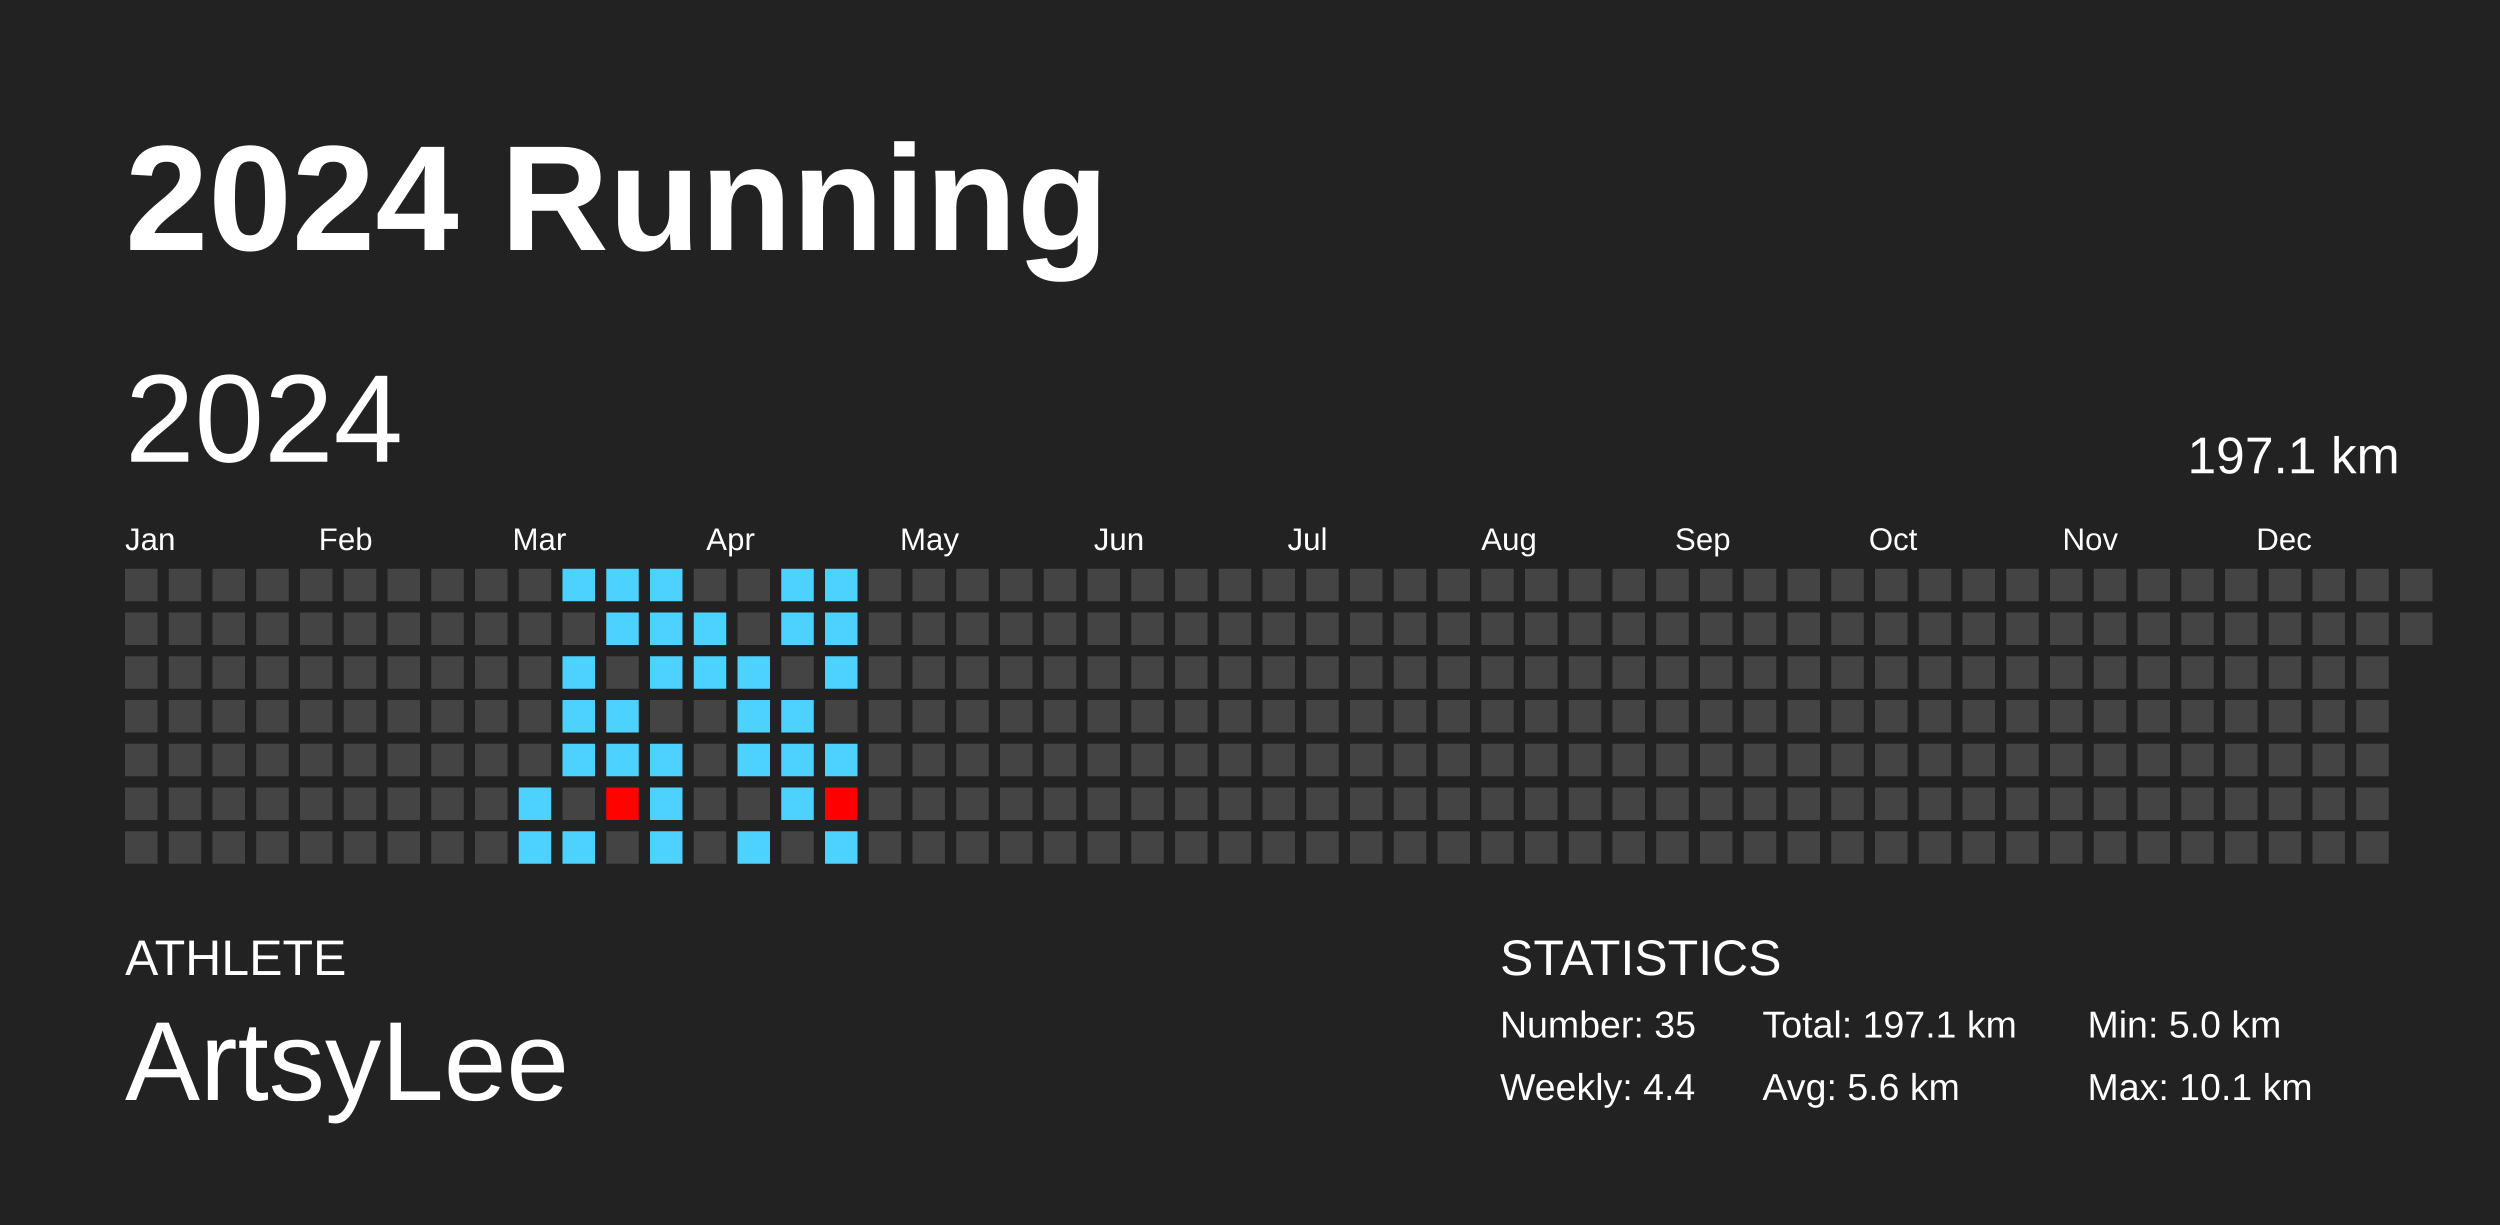
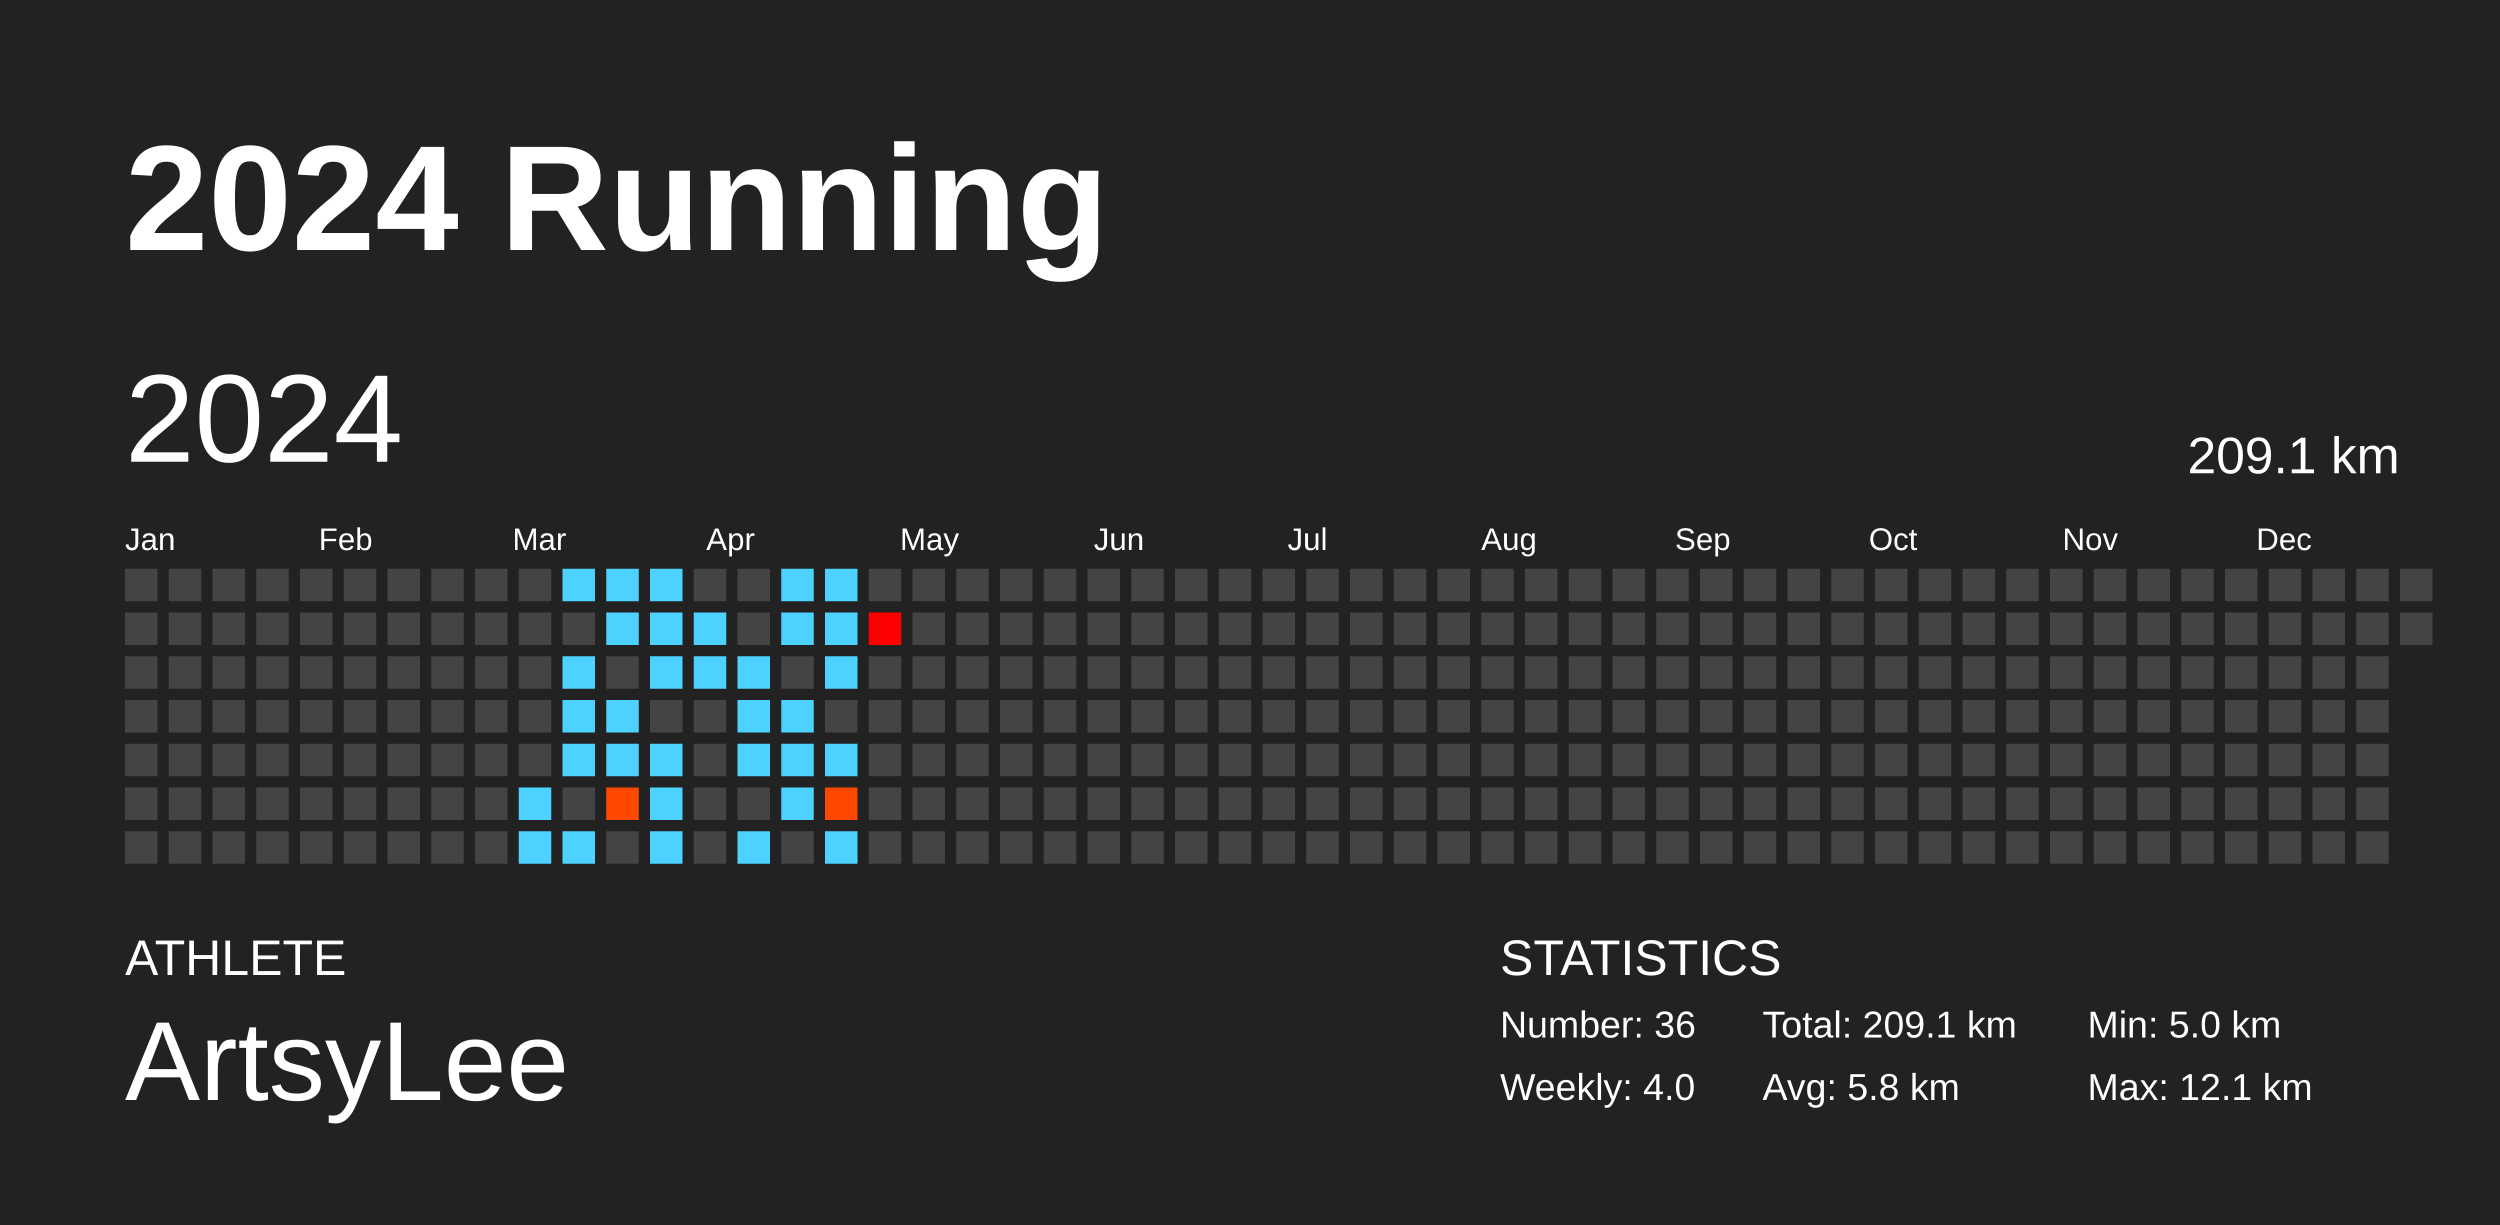
<svg xmlns="http://www.w3.org/2000/svg" baseProfile="full" height="98mm" version="1.1" viewBox="0,0,200,98" width="200mm">
  <defs />
  <rect fill="#222222" height="98" width="200" x="0" y="0" />
  <text fill="#FFFFFF" style="font-size:12px; font-family:Arial; font-weight:bold;" x="10" y="20">2024 Running</text>
  <text fill="#FFFFFF" style="font-size:4px; font-family:Arial" x="10" y="78">ATHLETE</text>
  <text fill="#FFFFFF" style="font-size:9px; font-family:Arial" x="10" y="88">ArtsyLee</text>
  <text fill="#FFFFFF" style="font-size:4px; font-family:Arial" x="120" y="78">STATISTICS</text>
-   <text fill="#FFFFFF" style="font-size:3px; font-family:Arial" x="120" y="83">Number: 35</text>
-   <text fill="#FFFFFF" style="font-size:3px; font-family:Arial" x="120" y="88">Weekly: 4.4</text>
-   <text fill="#FFFFFF" style="font-size:3px; font-family:Arial" x="141" y="83">Total: 197.1 km</text>
-   <text fill="#FFFFFF" style="font-size:3px; font-family:Arial" x="141" y="88">Avg: 5.6 km</text>
+   <text fill="#FFFFFF" style="font-size:3px; font-family:Arial" x="120" y="83">Number: 36</text>
+   <text fill="#FFFFFF" style="font-size:3px; font-family:Arial" x="120" y="88">Weekly: 4.0</text>
+   <text fill="#FFFFFF" style="font-size:3px; font-family:Arial" x="141" y="83">Total: 209.1 km</text>
+   <text fill="#FFFFFF" style="font-size:3px; font-family:Arial" x="141" y="88">Avg: 5.8 km</text>
  <text fill="#FFFFFF" style="font-size:3px; font-family:Arial" x="167" y="83">Min: 5.0 km</text>
-   <text fill="#FFFFFF" style="font-size:3px; font-family:Arial" x="167" y="88">Max: 10.1 km</text>
+   <text fill="#FFFFFF" style="font-size:3px; font-family:Arial" x="167" y="88">Max: 12.1 km</text>
  <text dominant-baseline="hanging" fill="#FFFFFF" style="font-size:10.0px; font-family:Arial;" x="10" y="30">2024</text>
-   <text dominant-baseline="hanging" fill="#FFFFFF" style="font-size:4.125px; font-family:Arial;" x="175" y="35">197.1 km</text>
+   <text dominant-baseline="hanging" fill="#FFFFFF" style="font-size:4.125px; font-family:Arial;" x="175" y="35">209.1 km</text>
  <text fill="#FFFFFF" style="font-size:2.5px; font-family:Arial" x="10.0" y="44">Jan</text>
  <text fill="#FFFFFF" style="font-size:2.5px; font-family:Arial" x="25.5" y="44">Feb</text>
  <text fill="#FFFFFF" style="font-size:2.5px; font-family:Arial" x="41.0" y="44">Mar</text>
  <text fill="#FFFFFF" style="font-size:2.5px; font-family:Arial" x="56.5" y="44">Apr</text>
  <text fill="#FFFFFF" style="font-size:2.5px; font-family:Arial" x="72.0" y="44">May</text>
  <text fill="#FFFFFF" style="font-size:2.5px; font-family:Arial" x="87.5" y="44">Jun</text>
  <text fill="#FFFFFF" style="font-size:2.5px; font-family:Arial" x="103.0" y="44">Jul</text>
  <text fill="#FFFFFF" style="font-size:2.5px; font-family:Arial" x="118.5" y="44">Aug</text>
  <text fill="#FFFFFF" style="font-size:2.5px; font-family:Arial" x="134.0" y="44">Sep</text>
  <text fill="#FFFFFF" style="font-size:2.5px; font-family:Arial" x="149.5" y="44">Oct</text>
  <text fill="#FFFFFF" style="font-size:2.5px; font-family:Arial" x="165.0" y="44">Nov</text>
  <text fill="#FFFFFF" style="font-size:2.5px; font-family:Arial" x="180.5" y="44">Dec</text>
  <rect fill="#444444" height="2.6" width="2.6" x="10.0" y="45.5" />
  <rect fill="#444444" height="2.6" width="2.6" x="10.0" y="49.0" />
  <rect fill="#444444" height="2.6" width="2.6" x="10.0" y="52.5" />
  <rect fill="#444444" height="2.6" width="2.6" x="10.0" y="56.0" />
  <rect fill="#444444" height="2.6" width="2.6" x="10.0" y="59.5" />
  <rect fill="#444444" height="2.6" width="2.6" x="10.0" y="63.0" />
  <rect fill="#444444" height="2.6" width="2.6" x="10.0" y="66.5" />
  <rect fill="#444444" height="2.6" width="2.6" x="13.5" y="45.5" />
  <rect fill="#444444" height="2.6" width="2.6" x="13.5" y="49.0" />
  <rect fill="#444444" height="2.6" width="2.6" x="13.5" y="52.5" />
  <rect fill="#444444" height="2.6" width="2.6" x="13.5" y="56.0" />
  <rect fill="#444444" height="2.6" width="2.6" x="13.5" y="59.5" />
  <rect fill="#444444" height="2.6" width="2.6" x="13.5" y="63.0" />
  <rect fill="#444444" height="2.6" width="2.6" x="13.5" y="66.5" />
  <rect fill="#444444" height="2.6" width="2.6" x="17.0" y="45.5" />
  <rect fill="#444444" height="2.6" width="2.6" x="17.0" y="49.0" />
  <rect fill="#444444" height="2.6" width="2.6" x="17.0" y="52.5" />
  <rect fill="#444444" height="2.6" width="2.6" x="17.0" y="56.0" />
  <rect fill="#444444" height="2.6" width="2.6" x="17.0" y="59.5" />
  <rect fill="#444444" height="2.6" width="2.6" x="17.0" y="63.0" />
  <rect fill="#444444" height="2.6" width="2.6" x="17.0" y="66.5" />
  <rect fill="#444444" height="2.6" width="2.6" x="20.5" y="45.5" />
  <rect fill="#444444" height="2.6" width="2.6" x="20.5" y="49.0" />
  <rect fill="#444444" height="2.6" width="2.6" x="20.5" y="52.5" />
  <rect fill="#444444" height="2.6" width="2.6" x="20.5" y="56.0" />
  <rect fill="#444444" height="2.6" width="2.6" x="20.5" y="59.5" />
  <rect fill="#444444" height="2.6" width="2.6" x="20.5" y="63.0" />
  <rect fill="#444444" height="2.6" width="2.6" x="20.5" y="66.5" />
  <rect fill="#444444" height="2.6" width="2.6" x="24.0" y="45.5" />
  <rect fill="#444444" height="2.6" width="2.6" x="24.0" y="49.0" />
  <rect fill="#444444" height="2.6" width="2.6" x="24.0" y="52.5" />
  <rect fill="#444444" height="2.6" width="2.6" x="24.0" y="56.0" />
  <rect fill="#444444" height="2.6" width="2.6" x="24.0" y="59.5" />
  <rect fill="#444444" height="2.6" width="2.6" x="24.0" y="63.0" />
  <rect fill="#444444" height="2.6" width="2.6" x="24.0" y="66.5" />
  <rect fill="#444444" height="2.6" width="2.6" x="27.5" y="45.5" />
  <rect fill="#444444" height="2.6" width="2.6" x="27.5" y="49.0" />
  <rect fill="#444444" height="2.6" width="2.6" x="27.5" y="52.5" />
  <rect fill="#444444" height="2.6" width="2.6" x="27.5" y="56.0" />
  <rect fill="#444444" height="2.6" width="2.6" x="27.5" y="59.5" />
  <rect fill="#444444" height="2.6" width="2.6" x="27.5" y="63.0" />
  <rect fill="#444444" height="2.6" width="2.6" x="27.5" y="66.5" />
  <rect fill="#444444" height="2.6" width="2.6" x="31.0" y="45.5" />
  <rect fill="#444444" height="2.6" width="2.6" x="31.0" y="49.0" />
  <rect fill="#444444" height="2.6" width="2.6" x="31.0" y="52.5" />
  <rect fill="#444444" height="2.6" width="2.6" x="31.0" y="56.0" />
  <rect fill="#444444" height="2.6" width="2.6" x="31.0" y="59.5" />
  <rect fill="#444444" height="2.6" width="2.6" x="31.0" y="63.0" />
  <rect fill="#444444" height="2.6" width="2.6" x="31.0" y="66.5" />
  <rect fill="#444444" height="2.6" width="2.6" x="34.5" y="45.5" />
  <rect fill="#444444" height="2.6" width="2.6" x="34.5" y="49.0" />
  <rect fill="#444444" height="2.6" width="2.6" x="34.5" y="52.5" />
  <rect fill="#444444" height="2.6" width="2.6" x="34.5" y="56.0" />
  <rect fill="#444444" height="2.6" width="2.6" x="34.5" y="59.5" />
  <rect fill="#444444" height="2.6" width="2.6" x="34.5" y="63.0" />
  <rect fill="#444444" height="2.6" width="2.6" x="34.5" y="66.5" />
  <rect fill="#444444" height="2.6" width="2.6" x="38.0" y="45.5" />
  <rect fill="#444444" height="2.6" width="2.6" x="38.0" y="49.0" />
  <rect fill="#444444" height="2.6" width="2.6" x="38.0" y="52.5" />
  <rect fill="#444444" height="2.6" width="2.6" x="38.0" y="56.0" />
  <rect fill="#444444" height="2.6" width="2.6" x="38.0" y="59.5" />
  <rect fill="#444444" height="2.6" width="2.6" x="38.0" y="63.0" />
  <rect fill="#444444" height="2.6" width="2.6" x="38.0" y="66.5" />
  <rect fill="#444444" height="2.6" width="2.6" x="41.5" y="45.5" />
  <rect fill="#444444" height="2.6" width="2.6" x="41.5" y="49.0" />
  <rect fill="#444444" height="2.6" width="2.6" x="41.5" y="52.5" />
  <rect fill="#444444" height="2.6" width="2.6" x="41.5" y="56.0" />
  <rect fill="#444444" height="2.6" width="2.6" x="41.5" y="59.5" />
  <rect fill="#4dd2ff" height="2.6" width="2.6" x="41.5" y="63.0" />
  <rect fill="#4dd2ff" height="2.6" width="2.6" x="41.5" y="66.5" />
  <rect fill="#4dd2ff" height="2.6" width="2.6" x="45.0" y="45.5" />
  <rect fill="#444444" height="2.6" width="2.6" x="45.0" y="49.0" />
  <rect fill="#4dd2ff" height="2.6" width="2.6" x="45.0" y="52.5" />
  <rect fill="#4dd2ff" height="2.6" width="2.6" x="45.0" y="56.0" />
  <rect fill="#4dd2ff" height="2.6" width="2.6" x="45.0" y="59.5" />
  <rect fill="#444444" height="2.6" width="2.6" x="45.0" y="63.0" />
  <rect fill="#4dd2ff" height="2.6" width="2.6" x="45.0" y="66.5" />
  <rect fill="#4dd2ff" height="2.6" width="2.6" x="48.5" y="45.5" />
  <rect fill="#4dd2ff" height="2.6" width="2.6" x="48.5" y="49.0" />
  <rect fill="#444444" height="2.6" width="2.6" x="48.5" y="52.5" />
  <rect fill="#4dd2ff" height="2.6" width="2.6" x="48.5" y="56.0" />
  <rect fill="#4dd2ff" height="2.6" width="2.6" x="48.5" y="59.5" />
-   <rect fill="#ff0300" height="2.6" width="2.6" x="48.5" y="63.0" />
+   <rect fill="#ff4900" height="2.6" width="2.6" x="48.5" y="63.0" />
  <rect fill="#444444" height="2.6" width="2.6" x="48.5" y="66.5" />
  <rect fill="#4dd2ff" height="2.6" width="2.6" x="52.0" y="45.5" />
  <rect fill="#4dd2ff" height="2.6" width="2.6" x="52.0" y="49.0" />
  <rect fill="#4dd2ff" height="2.6" width="2.6" x="52.0" y="52.5" />
  <rect fill="#444444" height="2.6" width="2.6" x="52.0" y="56.0" />
  <rect fill="#4dd2ff" height="2.6" width="2.6" x="52.0" y="59.5" />
  <rect fill="#4dd2ff" height="2.6" width="2.6" x="52.0" y="63.0" />
  <rect fill="#4dd2ff" height="2.6" width="2.6" x="52.0" y="66.5" />
  <rect fill="#444444" height="2.6" width="2.6" x="55.5" y="45.5" />
  <rect fill="#4dd2ff" height="2.6" width="2.6" x="55.5" y="49.0" />
  <rect fill="#4dd2ff" height="2.6" width="2.6" x="55.5" y="52.5" />
  <rect fill="#444444" height="2.6" width="2.6" x="55.5" y="56.0" />
  <rect fill="#444444" height="2.6" width="2.6" x="55.5" y="59.5" />
  <rect fill="#444444" height="2.6" width="2.6" x="55.5" y="63.0" />
  <rect fill="#444444" height="2.6" width="2.6" x="55.5" y="66.5" />
  <rect fill="#444444" height="2.6" width="2.6" x="59.0" y="45.5" />
  <rect fill="#444444" height="2.6" width="2.6" x="59.0" y="49.0" />
  <rect fill="#4dd2ff" height="2.6" width="2.6" x="59.0" y="52.5" />
  <rect fill="#4dd2ff" height="2.6" width="2.6" x="59.0" y="56.0" />
  <rect fill="#4dd2ff" height="2.6" width="2.6" x="59.0" y="59.5" />
  <rect fill="#444444" height="2.6" width="2.6" x="59.0" y="63.0" />
  <rect fill="#4dd2ff" height="2.6" width="2.6" x="59.0" y="66.5" />
  <rect fill="#4dd2ff" height="2.6" width="2.6" x="62.5" y="45.5" />
  <rect fill="#4dd2ff" height="2.6" width="2.6" x="62.5" y="49.0" />
  <rect fill="#444444" height="2.6" width="2.6" x="62.5" y="52.5" />
  <rect fill="#4dd2ff" height="2.6" width="2.6" x="62.5" y="56.0" />
  <rect fill="#4dd2ff" height="2.6" width="2.6" x="62.5" y="59.5" />
  <rect fill="#4dd2ff" height="2.6" width="2.6" x="62.5" y="63.0" />
  <rect fill="#444444" height="2.6" width="2.6" x="62.5" y="66.5" />
  <rect fill="#4dd2ff" height="2.6" width="2.6" x="66.0" y="45.5" />
  <rect fill="#4dd2ff" height="2.6" width="2.6" x="66.0" y="49.0" />
  <rect fill="#4dd2ff" height="2.6" width="2.6" x="66.0" y="52.5" />
  <rect fill="#444444" height="2.6" width="2.6" x="66.0" y="56.0" />
  <rect fill="#4dd2ff" height="2.6" width="2.6" x="66.0" y="59.5" />
-   <rect fill="#ff0000" height="2.6" width="2.6" x="66.0" y="63.0" />
+   <rect fill="#ff4700" height="2.6" width="2.6" x="66.0" y="63.0" />
  <rect fill="#4dd2ff" height="2.6" width="2.6" x="66.0" y="66.5" />
  <rect fill="#444444" height="2.6" width="2.6" x="69.5" y="45.5" />
-   <rect fill="#444444" height="2.6" width="2.6" x="69.5" y="49.0" />
+   <rect fill="#ff0000" height="2.6" width="2.6" x="69.5" y="49.0" />
  <rect fill="#444444" height="2.6" width="2.6" x="69.5" y="52.5" />
  <rect fill="#444444" height="2.6" width="2.6" x="69.5" y="56.0" />
  <rect fill="#444444" height="2.6" width="2.6" x="69.5" y="59.5" />
  <rect fill="#444444" height="2.6" width="2.6" x="69.5" y="63.0" />
  <rect fill="#444444" height="2.6" width="2.6" x="69.5" y="66.5" />
  <rect fill="#444444" height="2.6" width="2.6" x="73.0" y="45.5" />
  <rect fill="#444444" height="2.6" width="2.6" x="73.0" y="49.0" />
  <rect fill="#444444" height="2.6" width="2.6" x="73.0" y="52.5" />
  <rect fill="#444444" height="2.6" width="2.6" x="73.0" y="56.0" />
  <rect fill="#444444" height="2.6" width="2.6" x="73.0" y="59.5" />
  <rect fill="#444444" height="2.6" width="2.6" x="73.0" y="63.0" />
  <rect fill="#444444" height="2.6" width="2.6" x="73.0" y="66.5" />
  <rect fill="#444444" height="2.6" width="2.6" x="76.5" y="45.5" />
  <rect fill="#444444" height="2.6" width="2.6" x="76.5" y="49.0" />
  <rect fill="#444444" height="2.6" width="2.6" x="76.5" y="52.5" />
  <rect fill="#444444" height="2.6" width="2.6" x="76.5" y="56.0" />
  <rect fill="#444444" height="2.6" width="2.6" x="76.5" y="59.5" />
  <rect fill="#444444" height="2.6" width="2.6" x="76.5" y="63.0" />
  <rect fill="#444444" height="2.6" width="2.6" x="76.5" y="66.5" />
  <rect fill="#444444" height="2.6" width="2.6" x="80.0" y="45.5" />
  <rect fill="#444444" height="2.6" width="2.6" x="80.0" y="49.0" />
  <rect fill="#444444" height="2.6" width="2.6" x="80.0" y="52.5" />
  <rect fill="#444444" height="2.6" width="2.6" x="80.0" y="56.0" />
  <rect fill="#444444" height="2.6" width="2.6" x="80.0" y="59.5" />
  <rect fill="#444444" height="2.6" width="2.6" x="80.0" y="63.0" />
  <rect fill="#444444" height="2.6" width="2.6" x="80.0" y="66.5" />
  <rect fill="#444444" height="2.6" width="2.6" x="83.5" y="45.5" />
  <rect fill="#444444" height="2.6" width="2.6" x="83.5" y="49.0" />
  <rect fill="#444444" height="2.6" width="2.6" x="83.5" y="52.5" />
  <rect fill="#444444" height="2.6" width="2.6" x="83.5" y="56.0" />
  <rect fill="#444444" height="2.6" width="2.6" x="83.5" y="59.5" />
  <rect fill="#444444" height="2.6" width="2.6" x="83.5" y="63.0" />
  <rect fill="#444444" height="2.6" width="2.6" x="83.5" y="66.5" />
  <rect fill="#444444" height="2.6" width="2.6" x="87.0" y="45.5" />
  <rect fill="#444444" height="2.6" width="2.6" x="87.0" y="49.0" />
  <rect fill="#444444" height="2.6" width="2.6" x="87.0" y="52.5" />
  <rect fill="#444444" height="2.6" width="2.6" x="87.0" y="56.0" />
  <rect fill="#444444" height="2.6" width="2.6" x="87.0" y="59.5" />
  <rect fill="#444444" height="2.6" width="2.6" x="87.0" y="63.0" />
  <rect fill="#444444" height="2.6" width="2.6" x="87.0" y="66.5" />
  <rect fill="#444444" height="2.6" width="2.6" x="90.5" y="45.5" />
  <rect fill="#444444" height="2.6" width="2.6" x="90.5" y="49.0" />
  <rect fill="#444444" height="2.6" width="2.6" x="90.5" y="52.5" />
  <rect fill="#444444" height="2.6" width="2.6" x="90.5" y="56.0" />
  <rect fill="#444444" height="2.6" width="2.6" x="90.5" y="59.5" />
  <rect fill="#444444" height="2.6" width="2.6" x="90.5" y="63.0" />
  <rect fill="#444444" height="2.6" width="2.6" x="90.5" y="66.5" />
  <rect fill="#444444" height="2.6" width="2.6" x="94.0" y="45.5" />
  <rect fill="#444444" height="2.6" width="2.6" x="94.0" y="49.0" />
  <rect fill="#444444" height="2.6" width="2.6" x="94.0" y="52.5" />
  <rect fill="#444444" height="2.6" width="2.6" x="94.0" y="56.0" />
  <rect fill="#444444" height="2.6" width="2.6" x="94.0" y="59.5" />
  <rect fill="#444444" height="2.6" width="2.6" x="94.0" y="63.0" />
  <rect fill="#444444" height="2.6" width="2.6" x="94.0" y="66.5" />
  <rect fill="#444444" height="2.6" width="2.6" x="97.5" y="45.5" />
  <rect fill="#444444" height="2.6" width="2.6" x="97.5" y="49.0" />
  <rect fill="#444444" height="2.6" width="2.6" x="97.5" y="52.5" />
  <rect fill="#444444" height="2.6" width="2.6" x="97.5" y="56.0" />
  <rect fill="#444444" height="2.6" width="2.6" x="97.5" y="59.5" />
  <rect fill="#444444" height="2.6" width="2.6" x="97.5" y="63.0" />
  <rect fill="#444444" height="2.6" width="2.6" x="97.5" y="66.5" />
  <rect fill="#444444" height="2.6" width="2.6" x="101.0" y="45.5" />
  <rect fill="#444444" height="2.6" width="2.6" x="101.0" y="49.0" />
  <rect fill="#444444" height="2.6" width="2.6" x="101.0" y="52.5" />
  <rect fill="#444444" height="2.6" width="2.6" x="101.0" y="56.0" />
  <rect fill="#444444" height="2.6" width="2.6" x="101.0" y="59.5" />
  <rect fill="#444444" height="2.6" width="2.6" x="101.0" y="63.0" />
  <rect fill="#444444" height="2.6" width="2.6" x="101.0" y="66.5" />
  <rect fill="#444444" height="2.6" width="2.6" x="104.5" y="45.5" />
  <rect fill="#444444" height="2.6" width="2.6" x="104.5" y="49.0" />
  <rect fill="#444444" height="2.6" width="2.6" x="104.5" y="52.5" />
  <rect fill="#444444" height="2.6" width="2.6" x="104.5" y="56.0" />
  <rect fill="#444444" height="2.6" width="2.6" x="104.5" y="59.5" />
  <rect fill="#444444" height="2.6" width="2.6" x="104.5" y="63.0" />
  <rect fill="#444444" height="2.6" width="2.6" x="104.5" y="66.5" />
  <rect fill="#444444" height="2.6" width="2.6" x="108.0" y="45.5" />
  <rect fill="#444444" height="2.6" width="2.6" x="108.0" y="49.0" />
  <rect fill="#444444" height="2.6" width="2.6" x="108.0" y="52.5" />
  <rect fill="#444444" height="2.6" width="2.6" x="108.0" y="56.0" />
  <rect fill="#444444" height="2.6" width="2.6" x="108.0" y="59.5" />
  <rect fill="#444444" height="2.6" width="2.6" x="108.0" y="63.0" />
  <rect fill="#444444" height="2.6" width="2.6" x="108.0" y="66.5" />
  <rect fill="#444444" height="2.6" width="2.6" x="111.5" y="45.5" />
  <rect fill="#444444" height="2.6" width="2.6" x="111.5" y="49.0" />
  <rect fill="#444444" height="2.6" width="2.6" x="111.5" y="52.5" />
  <rect fill="#444444" height="2.6" width="2.6" x="111.5" y="56.0" />
  <rect fill="#444444" height="2.6" width="2.6" x="111.5" y="59.5" />
  <rect fill="#444444" height="2.6" width="2.6" x="111.5" y="63.0" />
  <rect fill="#444444" height="2.6" width="2.6" x="111.5" y="66.5" />
  <rect fill="#444444" height="2.6" width="2.6" x="115.0" y="45.5" />
  <rect fill="#444444" height="2.6" width="2.6" x="115.0" y="49.0" />
  <rect fill="#444444" height="2.6" width="2.6" x="115.0" y="52.5" />
  <rect fill="#444444" height="2.6" width="2.6" x="115.0" y="56.0" />
  <rect fill="#444444" height="2.6" width="2.6" x="115.0" y="59.5" />
  <rect fill="#444444" height="2.6" width="2.6" x="115.0" y="63.0" />
  <rect fill="#444444" height="2.6" width="2.6" x="115.0" y="66.5" />
  <rect fill="#444444" height="2.6" width="2.6" x="118.5" y="45.5" />
  <rect fill="#444444" height="2.6" width="2.6" x="118.5" y="49.0" />
  <rect fill="#444444" height="2.6" width="2.6" x="118.5" y="52.5" />
  <rect fill="#444444" height="2.6" width="2.6" x="118.5" y="56.0" />
  <rect fill="#444444" height="2.6" width="2.6" x="118.5" y="59.5" />
  <rect fill="#444444" height="2.6" width="2.6" x="118.5" y="63.0" />
  <rect fill="#444444" height="2.6" width="2.6" x="118.5" y="66.5" />
  <rect fill="#444444" height="2.6" width="2.6" x="122.0" y="45.5" />
  <rect fill="#444444" height="2.6" width="2.6" x="122.0" y="49.0" />
  <rect fill="#444444" height="2.6" width="2.6" x="122.0" y="52.5" />
  <rect fill="#444444" height="2.6" width="2.6" x="122.0" y="56.0" />
  <rect fill="#444444" height="2.6" width="2.6" x="122.0" y="59.5" />
  <rect fill="#444444" height="2.6" width="2.6" x="122.0" y="63.0" />
  <rect fill="#444444" height="2.6" width="2.6" x="122.0" y="66.5" />
  <rect fill="#444444" height="2.6" width="2.6" x="125.5" y="45.5" />
  <rect fill="#444444" height="2.6" width="2.6" x="125.5" y="49.0" />
  <rect fill="#444444" height="2.6" width="2.6" x="125.5" y="52.5" />
  <rect fill="#444444" height="2.6" width="2.6" x="125.5" y="56.0" />
  <rect fill="#444444" height="2.6" width="2.6" x="125.5" y="59.5" />
  <rect fill="#444444" height="2.6" width="2.6" x="125.5" y="63.0" />
  <rect fill="#444444" height="2.6" width="2.6" x="125.5" y="66.5" />
  <rect fill="#444444" height="2.6" width="2.6" x="129.0" y="45.5" />
  <rect fill="#444444" height="2.6" width="2.6" x="129.0" y="49.0" />
  <rect fill="#444444" height="2.6" width="2.6" x="129.0" y="52.5" />
  <rect fill="#444444" height="2.6" width="2.6" x="129.0" y="56.0" />
  <rect fill="#444444" height="2.6" width="2.6" x="129.0" y="59.5" />
  <rect fill="#444444" height="2.6" width="2.6" x="129.0" y="63.0" />
  <rect fill="#444444" height="2.6" width="2.6" x="129.0" y="66.5" />
  <rect fill="#444444" height="2.6" width="2.6" x="132.5" y="45.5" />
  <rect fill="#444444" height="2.6" width="2.6" x="132.5" y="49.0" />
  <rect fill="#444444" height="2.6" width="2.6" x="132.5" y="52.5" />
  <rect fill="#444444" height="2.6" width="2.6" x="132.5" y="56.0" />
  <rect fill="#444444" height="2.6" width="2.6" x="132.5" y="59.5" />
  <rect fill="#444444" height="2.6" width="2.6" x="132.5" y="63.0" />
  <rect fill="#444444" height="2.6" width="2.6" x="132.5" y="66.5" />
  <rect fill="#444444" height="2.6" width="2.6" x="136.0" y="45.5" />
  <rect fill="#444444" height="2.6" width="2.6" x="136.0" y="49.0" />
  <rect fill="#444444" height="2.6" width="2.6" x="136.0" y="52.5" />
  <rect fill="#444444" height="2.6" width="2.6" x="136.0" y="56.0" />
  <rect fill="#444444" height="2.6" width="2.6" x="136.0" y="59.5" />
  <rect fill="#444444" height="2.6" width="2.6" x="136.0" y="63.0" />
  <rect fill="#444444" height="2.6" width="2.6" x="136.0" y="66.5" />
  <rect fill="#444444" height="2.6" width="2.6" x="139.5" y="45.5" />
  <rect fill="#444444" height="2.6" width="2.6" x="139.5" y="49.0" />
  <rect fill="#444444" height="2.6" width="2.6" x="139.5" y="52.5" />
  <rect fill="#444444" height="2.6" width="2.6" x="139.5" y="56.0" />
  <rect fill="#444444" height="2.6" width="2.6" x="139.5" y="59.5" />
  <rect fill="#444444" height="2.6" width="2.6" x="139.5" y="63.0" />
  <rect fill="#444444" height="2.6" width="2.6" x="139.5" y="66.5" />
  <rect fill="#444444" height="2.6" width="2.6" x="143.0" y="45.5" />
  <rect fill="#444444" height="2.6" width="2.6" x="143.0" y="49.0" />
  <rect fill="#444444" height="2.6" width="2.6" x="143.0" y="52.5" />
  <rect fill="#444444" height="2.6" width="2.6" x="143.0" y="56.0" />
  <rect fill="#444444" height="2.6" width="2.6" x="143.0" y="59.5" />
  <rect fill="#444444" height="2.6" width="2.6" x="143.0" y="63.0" />
  <rect fill="#444444" height="2.6" width="2.6" x="143.0" y="66.5" />
  <rect fill="#444444" height="2.6" width="2.6" x="146.5" y="45.5" />
  <rect fill="#444444" height="2.6" width="2.6" x="146.5" y="49.0" />
  <rect fill="#444444" height="2.6" width="2.6" x="146.5" y="52.5" />
  <rect fill="#444444" height="2.6" width="2.6" x="146.5" y="56.0" />
  <rect fill="#444444" height="2.6" width="2.6" x="146.5" y="59.5" />
  <rect fill="#444444" height="2.6" width="2.6" x="146.5" y="63.0" />
  <rect fill="#444444" height="2.6" width="2.6" x="146.5" y="66.5" />
  <rect fill="#444444" height="2.6" width="2.6" x="150.0" y="45.5" />
  <rect fill="#444444" height="2.6" width="2.6" x="150.0" y="49.0" />
  <rect fill="#444444" height="2.6" width="2.6" x="150.0" y="52.5" />
  <rect fill="#444444" height="2.6" width="2.6" x="150.0" y="56.0" />
  <rect fill="#444444" height="2.6" width="2.6" x="150.0" y="59.5" />
  <rect fill="#444444" height="2.6" width="2.6" x="150.0" y="63.0" />
  <rect fill="#444444" height="2.6" width="2.6" x="150.0" y="66.5" />
  <rect fill="#444444" height="2.6" width="2.6" x="153.5" y="45.5" />
  <rect fill="#444444" height="2.6" width="2.6" x="153.5" y="49.0" />
  <rect fill="#444444" height="2.6" width="2.6" x="153.5" y="52.5" />
  <rect fill="#444444" height="2.6" width="2.6" x="153.5" y="56.0" />
  <rect fill="#444444" height="2.6" width="2.6" x="153.5" y="59.5" />
  <rect fill="#444444" height="2.6" width="2.6" x="153.5" y="63.0" />
  <rect fill="#444444" height="2.6" width="2.6" x="153.5" y="66.5" />
  <rect fill="#444444" height="2.6" width="2.6" x="157.0" y="45.5" />
  <rect fill="#444444" height="2.6" width="2.6" x="157.0" y="49.0" />
  <rect fill="#444444" height="2.6" width="2.6" x="157.0" y="52.5" />
  <rect fill="#444444" height="2.6" width="2.6" x="157.0" y="56.0" />
  <rect fill="#444444" height="2.6" width="2.6" x="157.0" y="59.5" />
  <rect fill="#444444" height="2.6" width="2.6" x="157.0" y="63.0" />
  <rect fill="#444444" height="2.6" width="2.6" x="157.0" y="66.5" />
  <rect fill="#444444" height="2.6" width="2.6" x="160.5" y="45.5" />
  <rect fill="#444444" height="2.6" width="2.6" x="160.5" y="49.0" />
  <rect fill="#444444" height="2.6" width="2.6" x="160.5" y="52.5" />
  <rect fill="#444444" height="2.6" width="2.6" x="160.5" y="56.0" />
  <rect fill="#444444" height="2.6" width="2.6" x="160.5" y="59.5" />
  <rect fill="#444444" height="2.6" width="2.6" x="160.5" y="63.0" />
  <rect fill="#444444" height="2.6" width="2.6" x="160.5" y="66.5" />
  <rect fill="#444444" height="2.6" width="2.6" x="164.0" y="45.5" />
  <rect fill="#444444" height="2.6" width="2.6" x="164.0" y="49.0" />
  <rect fill="#444444" height="2.6" width="2.6" x="164.0" y="52.5" />
  <rect fill="#444444" height="2.6" width="2.6" x="164.0" y="56.0" />
  <rect fill="#444444" height="2.6" width="2.6" x="164.0" y="59.5" />
  <rect fill="#444444" height="2.6" width="2.6" x="164.0" y="63.0" />
  <rect fill="#444444" height="2.6" width="2.6" x="164.0" y="66.5" />
  <rect fill="#444444" height="2.6" width="2.6" x="167.5" y="45.5" />
  <rect fill="#444444" height="2.6" width="2.6" x="167.5" y="49.0" />
  <rect fill="#444444" height="2.6" width="2.6" x="167.5" y="52.5" />
  <rect fill="#444444" height="2.6" width="2.6" x="167.5" y="56.0" />
  <rect fill="#444444" height="2.6" width="2.6" x="167.5" y="59.5" />
  <rect fill="#444444" height="2.6" width="2.6" x="167.5" y="63.0" />
  <rect fill="#444444" height="2.6" width="2.6" x="167.5" y="66.5" />
  <rect fill="#444444" height="2.6" width="2.6" x="171.0" y="45.5" />
  <rect fill="#444444" height="2.6" width="2.6" x="171.0" y="49.0" />
  <rect fill="#444444" height="2.6" width="2.6" x="171.0" y="52.5" />
  <rect fill="#444444" height="2.6" width="2.6" x="171.0" y="56.0" />
  <rect fill="#444444" height="2.6" width="2.6" x="171.0" y="59.5" />
  <rect fill="#444444" height="2.6" width="2.6" x="171.0" y="63.0" />
  <rect fill="#444444" height="2.6" width="2.6" x="171.0" y="66.5" />
  <rect fill="#444444" height="2.6" width="2.6" x="174.5" y="45.5" />
  <rect fill="#444444" height="2.6" width="2.6" x="174.5" y="49.0" />
  <rect fill="#444444" height="2.6" width="2.6" x="174.5" y="52.5" />
  <rect fill="#444444" height="2.6" width="2.6" x="174.5" y="56.0" />
  <rect fill="#444444" height="2.6" width="2.6" x="174.5" y="59.5" />
  <rect fill="#444444" height="2.6" width="2.6" x="174.5" y="63.0" />
  <rect fill="#444444" height="2.6" width="2.6" x="174.5" y="66.5" />
  <rect fill="#444444" height="2.6" width="2.6" x="178.0" y="45.5" />
  <rect fill="#444444" height="2.6" width="2.6" x="178.0" y="49.0" />
  <rect fill="#444444" height="2.6" width="2.6" x="178.0" y="52.5" />
  <rect fill="#444444" height="2.6" width="2.6" x="178.0" y="56.0" />
  <rect fill="#444444" height="2.6" width="2.6" x="178.0" y="59.5" />
  <rect fill="#444444" height="2.6" width="2.6" x="178.0" y="63.0" />
  <rect fill="#444444" height="2.6" width="2.6" x="178.0" y="66.5" />
  <rect fill="#444444" height="2.6" width="2.6" x="181.5" y="45.5" />
  <rect fill="#444444" height="2.6" width="2.6" x="181.5" y="49.0" />
  <rect fill="#444444" height="2.6" width="2.6" x="181.5" y="52.5" />
  <rect fill="#444444" height="2.6" width="2.6" x="181.5" y="56.0" />
  <rect fill="#444444" height="2.6" width="2.6" x="181.5" y="59.5" />
  <rect fill="#444444" height="2.6" width="2.6" x="181.5" y="63.0" />
  <rect fill="#444444" height="2.6" width="2.6" x="181.5" y="66.5" />
  <rect fill="#444444" height="2.6" width="2.6" x="185.0" y="45.5" />
  <rect fill="#444444" height="2.6" width="2.6" x="185.0" y="49.0" />
  <rect fill="#444444" height="2.6" width="2.6" x="185.0" y="52.5" />
  <rect fill="#444444" height="2.6" width="2.6" x="185.0" y="56.0" />
  <rect fill="#444444" height="2.6" width="2.6" x="185.0" y="59.5" />
  <rect fill="#444444" height="2.6" width="2.6" x="185.0" y="63.0" />
  <rect fill="#444444" height="2.6" width="2.6" x="185.0" y="66.5" />
  <rect fill="#444444" height="2.6" width="2.6" x="188.5" y="45.5" />
  <rect fill="#444444" height="2.6" width="2.6" x="188.5" y="49.0" />
  <rect fill="#444444" height="2.6" width="2.6" x="188.5" y="52.5" />
  <rect fill="#444444" height="2.6" width="2.6" x="188.5" y="56.0" />
  <rect fill="#444444" height="2.6" width="2.6" x="188.5" y="59.5" />
  <rect fill="#444444" height="2.6" width="2.6" x="188.5" y="63.0" />
  <rect fill="#444444" height="2.6" width="2.6" x="188.5" y="66.5" />
  <rect fill="#444444" height="2.6" width="2.6" x="192.0" y="45.5" />
  <rect fill="#444444" height="2.6" width="2.6" x="192.0" y="49.0" />
</svg>
